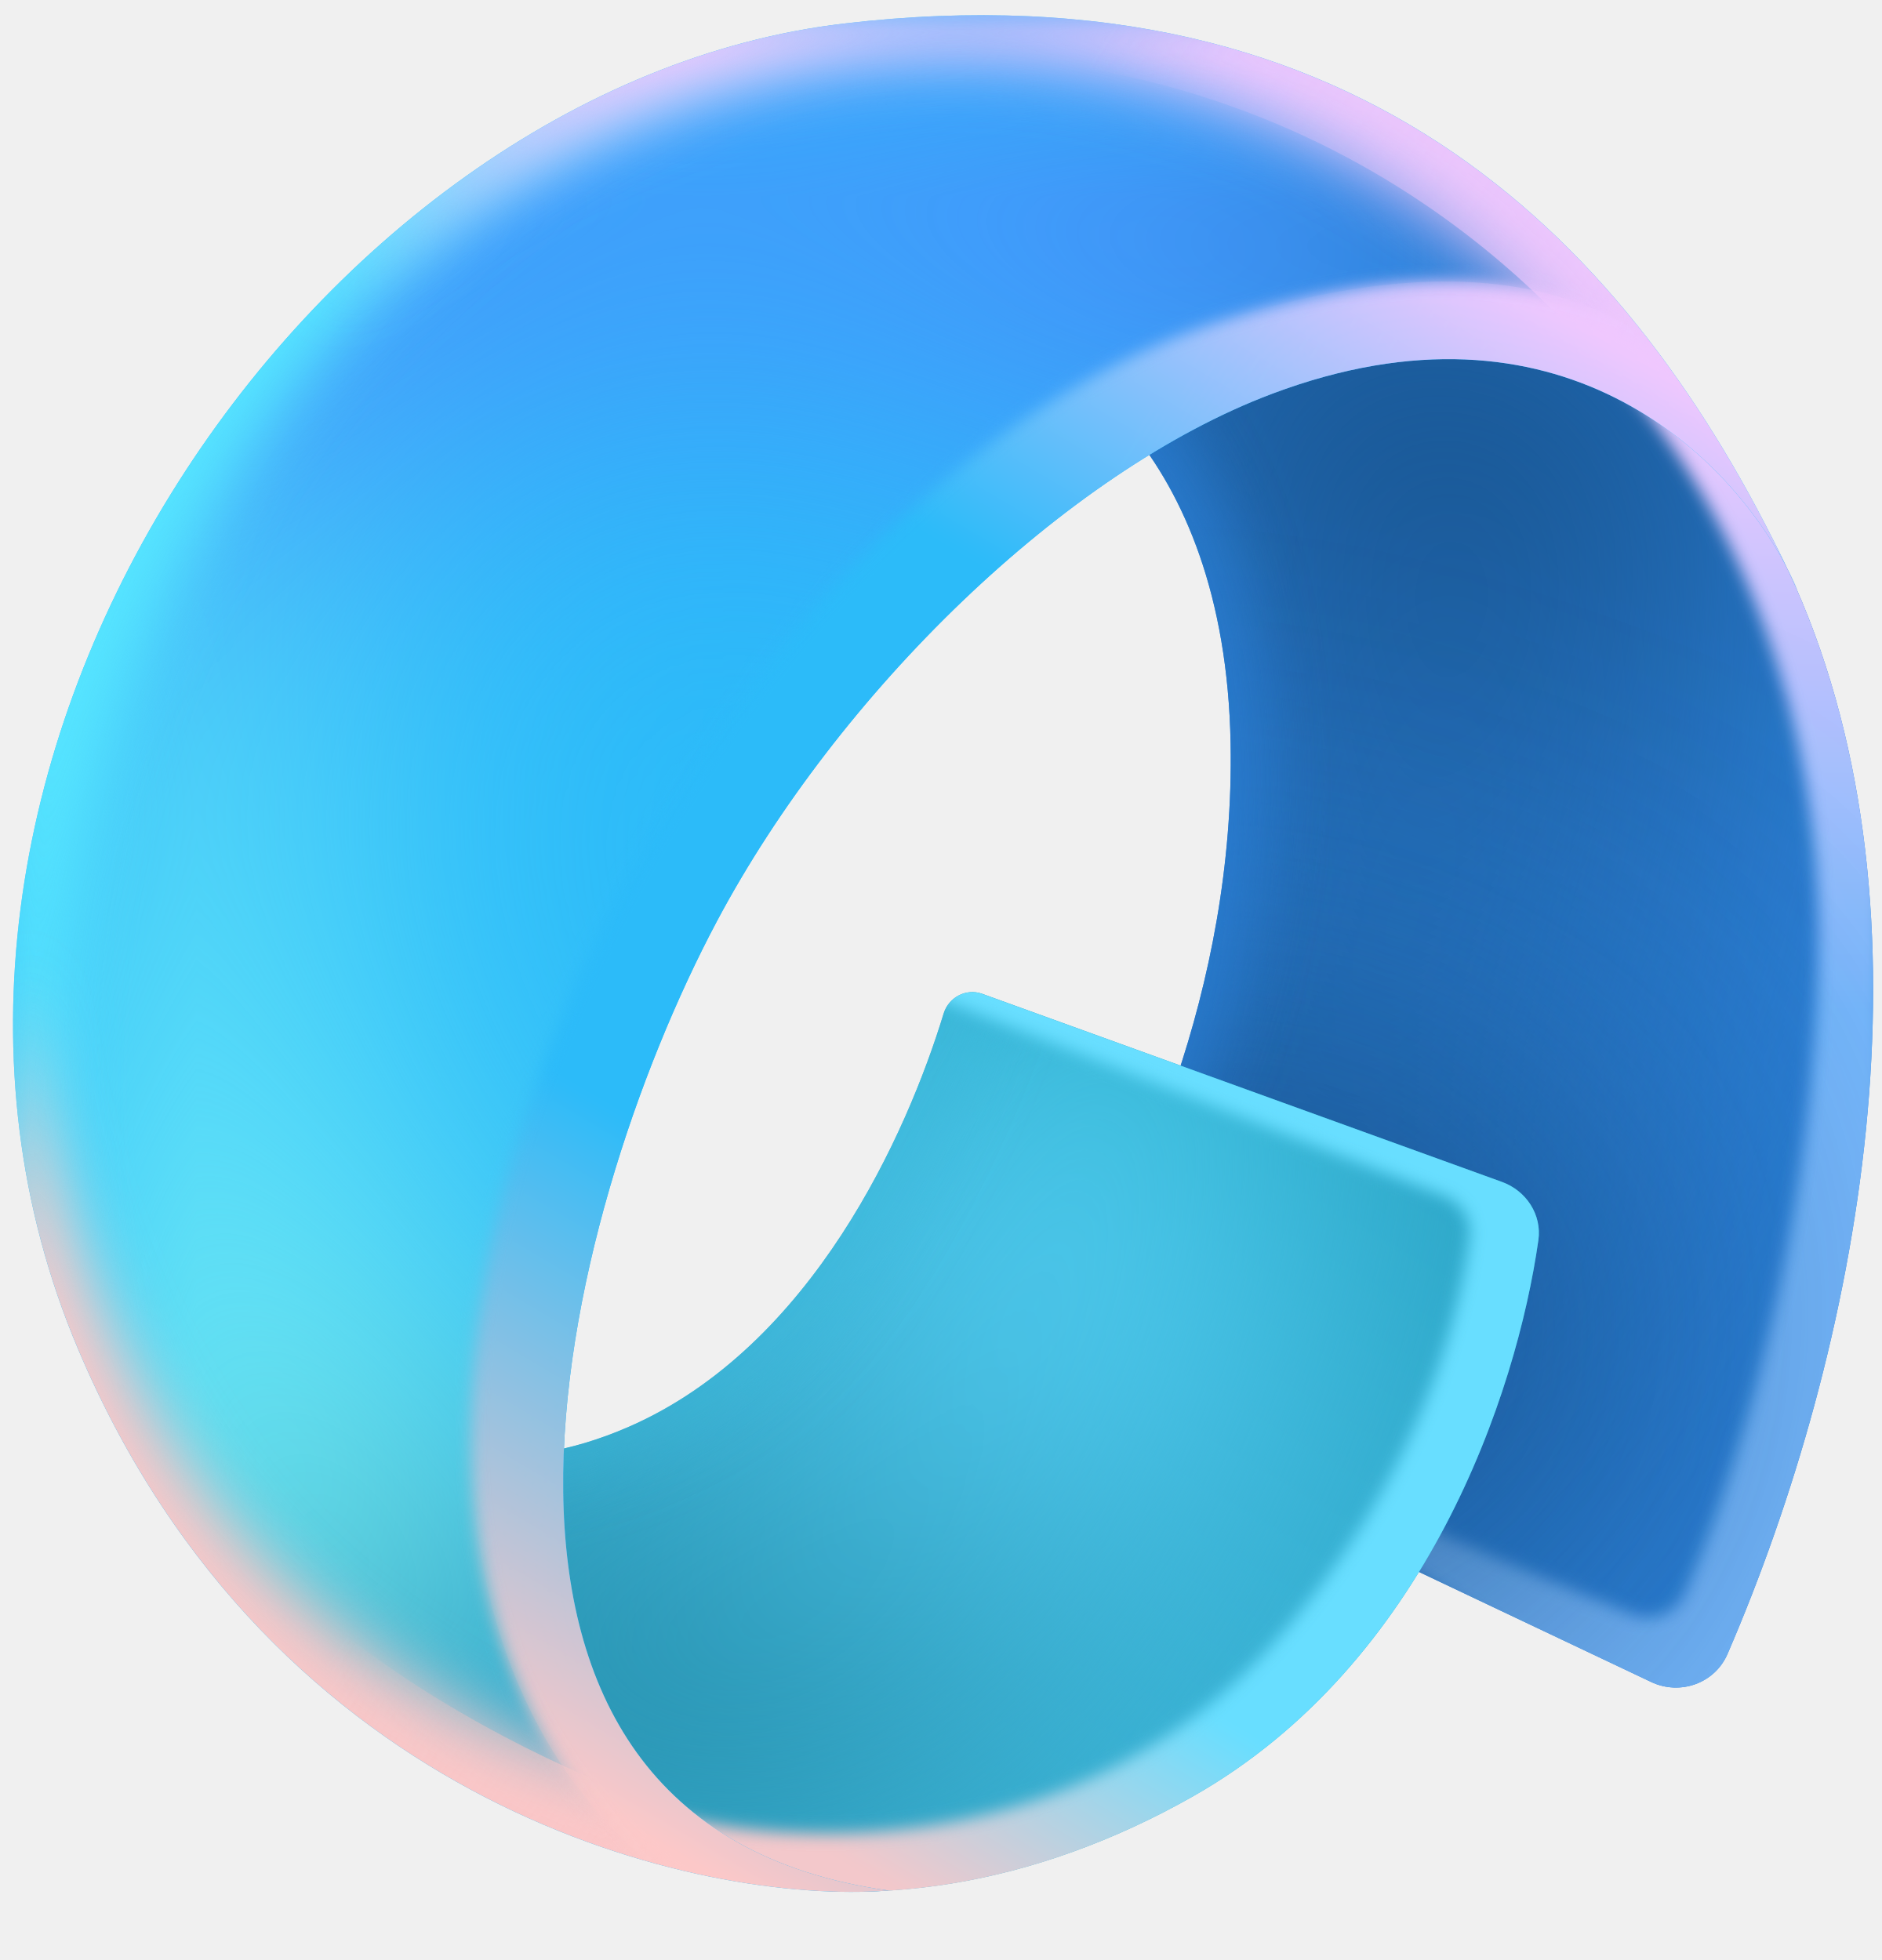
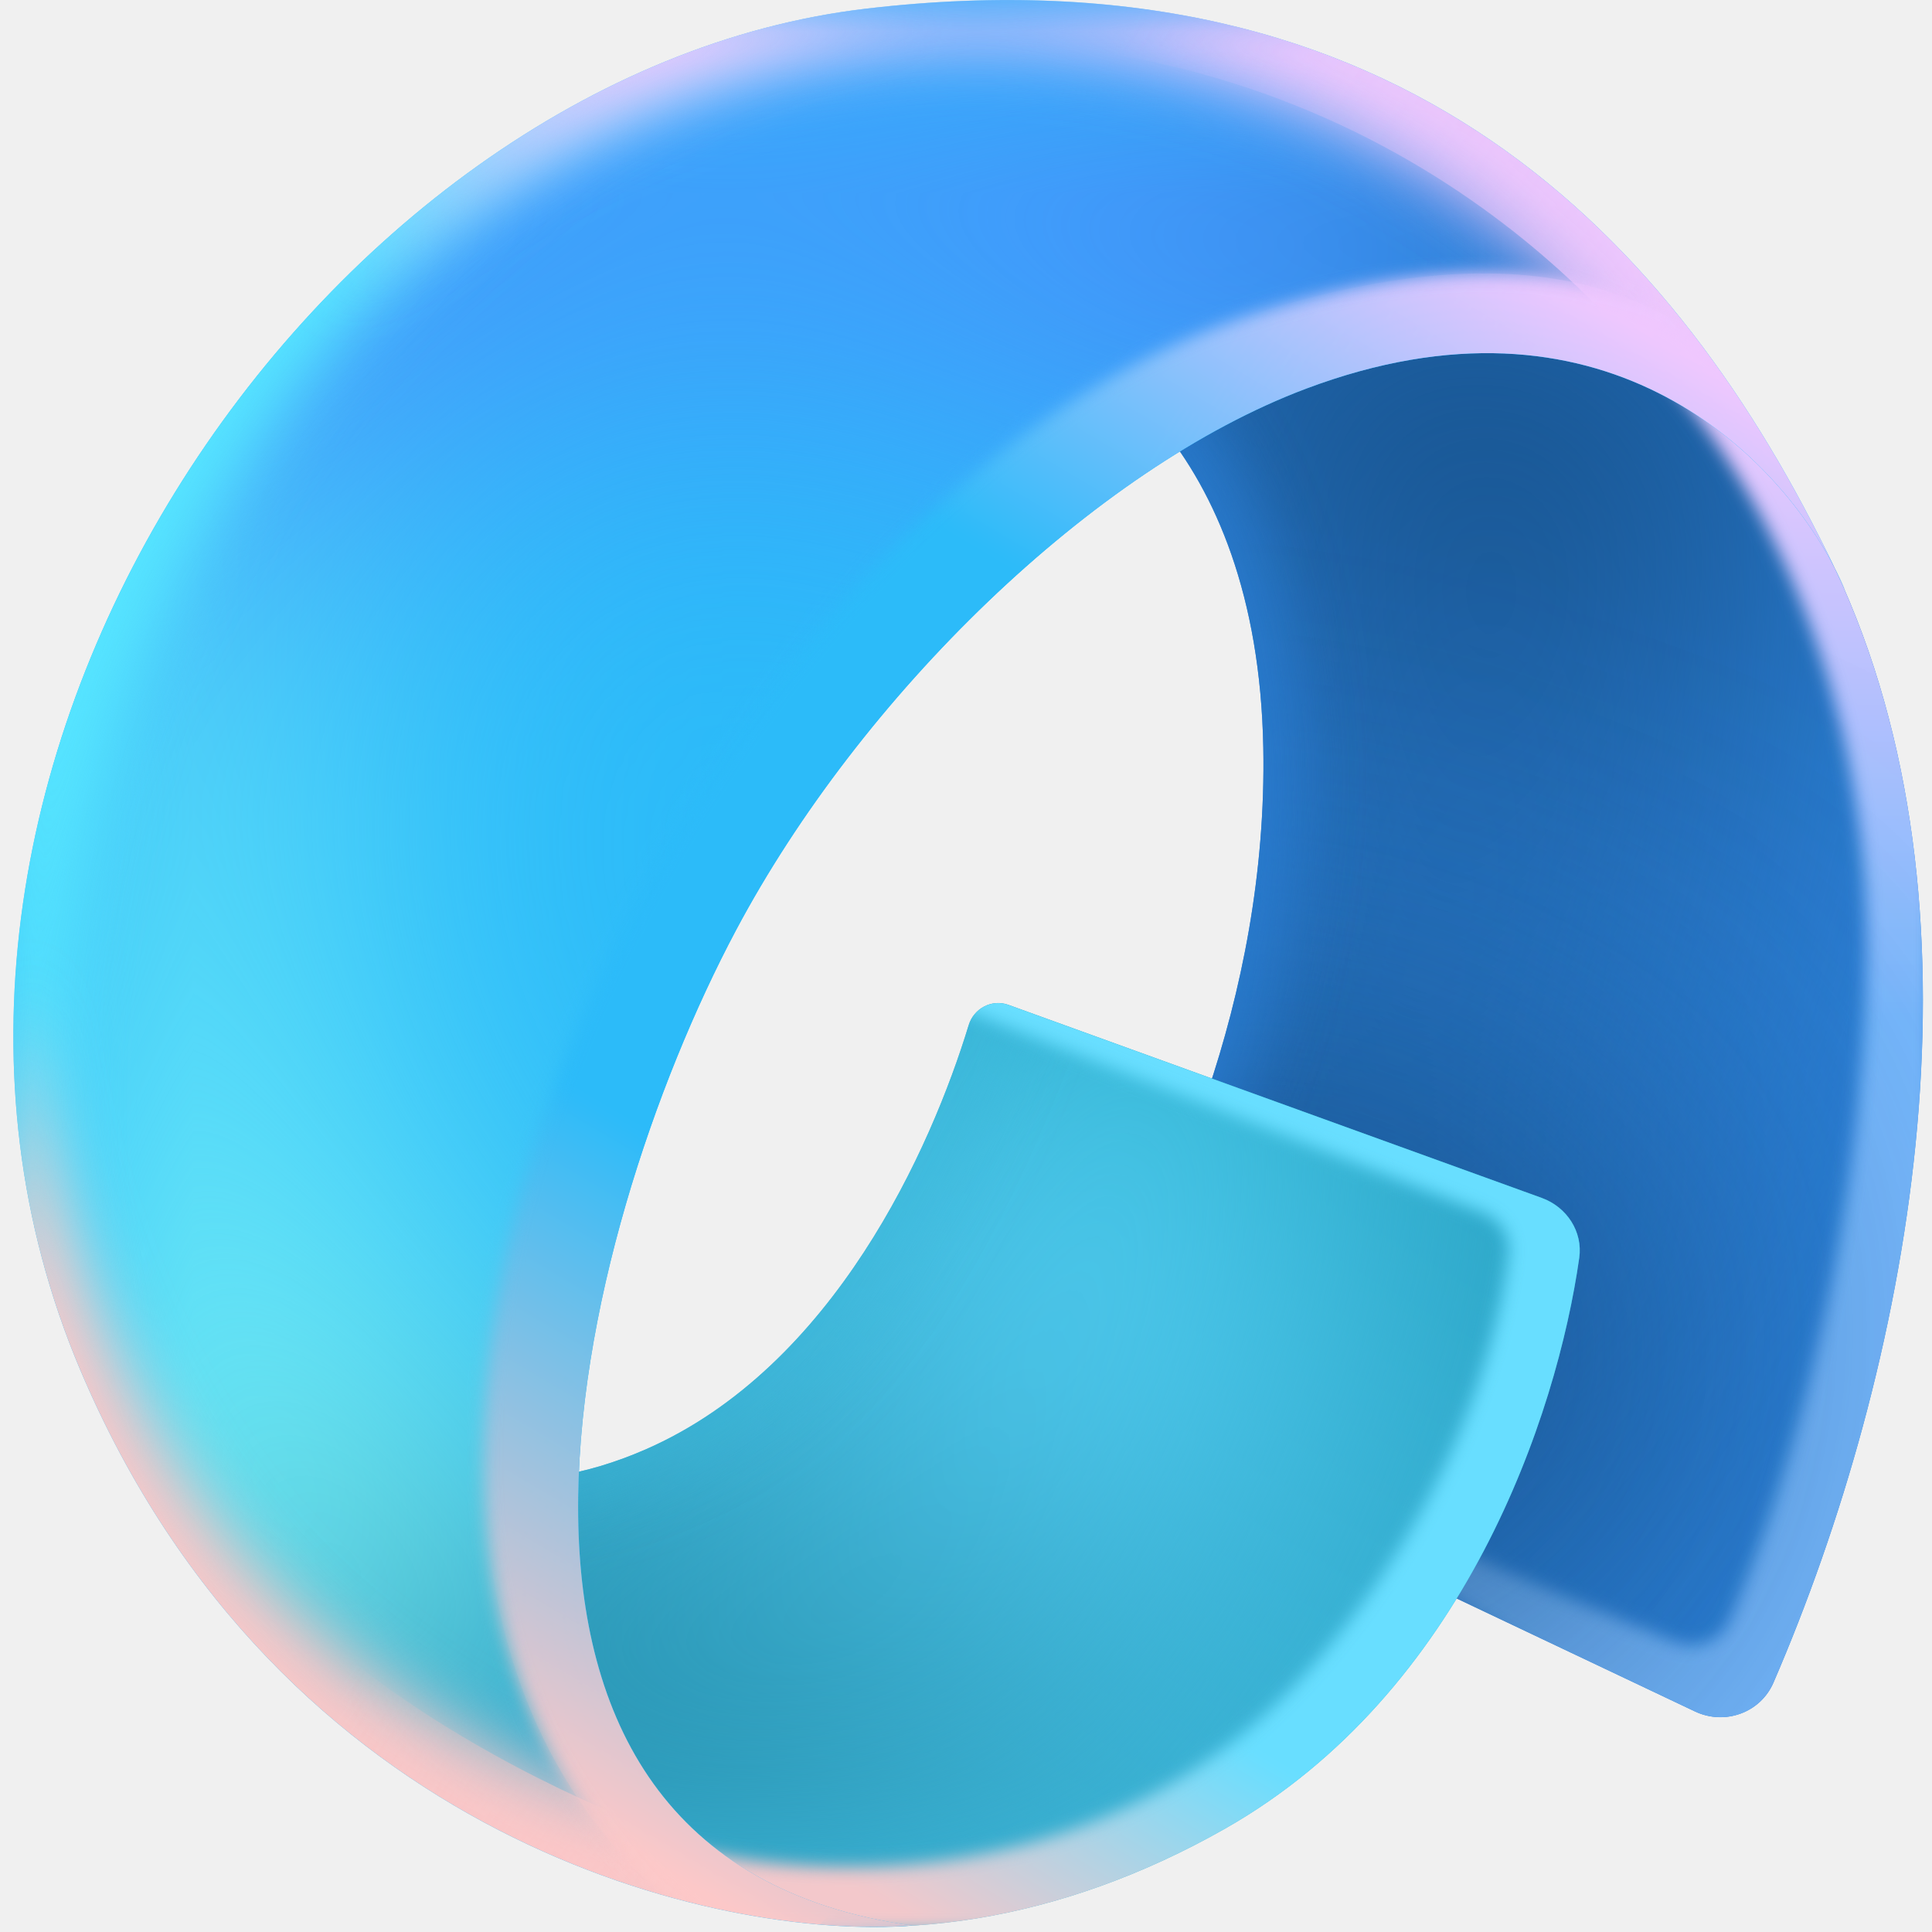
- <svg xmlns="http://www.w3.org/2000/svg" width="24" height="25" viewBox="0 0 24 25" fill="none">
-   <g clip-path="url(#clip0_282_18)">
-     <path d="M13.834 18.031L21.055 21.453C21.424 21.629 21.867 21.472 22.03 21.096C23.717 17.192 24.764 11.697 22.892 7.47C21.128 3.488 16.765 2.406 15.221 2.633L12.388 4.167C13.46 4.364 15.622 5.702 15.693 9.48C15.752 12.605 14.494 15.354 13.529 16.856C13.269 17.261 13.399 17.825 13.834 18.031Z" fill="#2B80D7" />
-     <mask id="mask0_282_18" style="mask-type:alpha" maskUnits="userSpaceOnUse" x="12" y="2" width="12" height="20">
-       <path d="M13.835 18.031L21.055 21.454C21.425 21.629 21.868 21.473 22.03 21.097C23.718 17.193 24.765 11.697 22.892 7.47C21.128 3.489 16.766 2.407 15.221 2.633L12.388 4.168C13.46 4.365 15.622 5.703 15.693 9.48C15.752 12.606 14.494 15.355 13.529 16.857C13.269 17.262 13.399 17.825 13.835 18.031Z" fill="#DEA00D" />
+ <svg xmlns="http://www.w3.org/2000/svg" width="24" height="24" viewBox="0 0 24 24" fill="none">
+   <g clip-path="url(#clip0_285_18)">
+     <path d="M13.834 17.837L21.055 21.26C21.424 21.435 21.867 21.278 22.03 20.903C23.717 16.998 24.764 11.503 22.892 7.276C21.128 3.294 16.765 2.213 15.221 2.439L12.388 3.974C13.46 4.17 15.622 5.508 15.693 9.286C15.752 12.412 14.494 15.161 13.529 16.663C13.269 17.068 13.399 17.631 13.834 17.837Z" fill="#2B80D7" />
+     <mask id="mask0_285_18" style="mask-type:alpha" maskUnits="userSpaceOnUse" x="12" y="2" width="12" height="20">
+       <path d="M13.835 17.838L21.055 21.26C21.425 21.436 21.868 21.279 22.03 20.903C23.718 16.999 24.765 11.504 22.892 7.277C21.128 3.295 16.766 2.213 15.221 2.44L12.388 3.974C13.46 4.171 15.622 5.509 15.693 9.286C15.752 12.412 14.494 15.161 13.529 16.663C13.269 17.068 13.399 17.631 13.835 17.838Z" fill="#DEA00D" />
    </mask>
-     <g mask="url(#mask0_282_18)">
-       <g filter="url(#filter0_f_282_18)">
-         <path d="M16.044 19.204C19.848 16.464 24.945 5.293 22.388 3.085C21.448 2.273 12.867 2.465 12.1 1.858L12.725 2.788C12.725 2.788 15.237 5.935 15.073 10.877C14.972 13.911 13.882 17.049 13.204 18.582C13.093 18.833 8.06 16.349 7.965 16.542C7.696 17.09 12.632 19.535 12.632 19.535L15.795 19.293C15.885 19.286 15.97 19.258 16.044 19.204Z" fill="url(#paint0_linear_282_18)" />
+     <g mask="url(#mask0_285_18)">
+       <g filter="url(#filter0_f_285_18)">
+         <path d="M16.044 19.011C19.848 16.27 24.945 5.1 22.388 2.891C21.448 2.079 12.867 2.271 12.1 1.665L12.725 2.595C12.725 2.595 15.237 5.741 15.073 10.683C14.972 13.718 13.882 16.855 13.204 18.389C13.093 18.639 8.06 16.155 7.965 16.348C7.696 16.896 12.632 19.341 12.632 19.341L15.795 19.099C15.885 19.092 15.97 19.064 16.044 19.011Z" fill="url(#paint0_linear_285_18)" />
      </g>
-       <g filter="url(#filter1_f_282_18)">
-         <path d="M22.117 22.189C25.837 19.39 29.29 11.076 26.694 6.431C26.087 5.346 21.549 2.243 20.782 1.636L20.544 4.727C20.544 4.727 23.345 7.426 23.18 12.377C23.051 16.26 21.956 19.22 21.489 20.316C21.376 20.581 21.075 20.697 20.808 20.589C19.547 20.079 16.203 18.7 16.32 18.461C16.051 19.009 20.942 21.876 20.942 21.876L21.583 22.222C21.754 22.314 21.962 22.305 22.117 22.189Z" fill="url(#paint1_linear_282_18)" />
+       <g filter="url(#filter1_f_285_18)">
+         <path d="M22.117 21.995C25.837 19.196 29.29 10.882 26.694 6.237C26.087 5.153 21.549 2.049 20.782 1.443L20.544 4.534C20.544 4.534 23.345 7.233 23.18 12.184C23.051 16.066 21.956 19.026 21.489 20.122C21.376 20.387 21.075 20.503 20.808 20.396C19.547 19.886 16.203 18.506 16.32 18.268C16.051 18.816 20.942 21.682 20.942 21.682L21.583 22.028C21.754 22.12 21.962 22.112 22.117 21.995Z" fill="url(#paint1_linear_285_18)" />
      </g>
-       <g opacity="0.8" filter="url(#filter2_f_282_18)">
-         <path d="M20.358 14.047L14.252 12.04C13.474 11.784 12.637 12.207 12.381 12.985L10.852 17.637C10.596 18.415 11.019 19.252 11.797 19.508L17.903 21.515C18.68 21.771 19.518 21.348 19.773 20.57L21.303 15.918C21.558 15.14 21.135 14.303 20.358 14.047Z" fill="#13497E" />
+       <g opacity="0.8" filter="url(#filter2_f_285_18)">
+         <path d="M20.358 13.854L14.252 11.846C13.474 11.591 12.637 12.014 12.381 12.791L10.852 17.444C10.596 18.221 11.019 19.059 11.797 19.314L17.903 21.322C18.68 21.577 19.518 21.154 19.773 20.377L21.303 15.724C21.558 14.947 21.135 14.109 20.358 13.854Z" fill="#13497E" />
      </g>
-       <g opacity="0.7" filter="url(#filter3_f_282_18)">
-         <path d="M13.582 16.196C16.599 14.089 17.06 7.372 14.449 4.781C13.776 4.113 12.771 3.396 12.123 2.948L12.652 3.634C12.652 3.634 14.775 5.954 14.636 9.597C14.55 11.834 13.629 14.147 13.056 15.277C12.963 15.462 8.709 13.631 8.629 13.773C8.402 14.177 12.573 15.98 12.573 15.98L13.101 16.228C13.257 16.301 13.441 16.294 13.582 16.196Z" fill="#2B80D7" />
+       <g opacity="0.7" filter="url(#filter3_f_285_18)">
+         <path d="M13.582 16.002C16.599 13.895 17.06 7.179 14.449 4.587C13.776 3.919 12.771 3.202 12.123 2.755L12.652 3.44C12.652 3.44 14.775 5.76 14.636 9.403C14.55 11.64 13.629 13.953 13.056 15.084C12.963 15.269 8.709 13.438 8.629 13.58C8.402 13.983 12.573 15.786 12.573 15.786L13.101 16.034C13.257 16.108 13.441 16.101 13.582 16.002Z" fill="#2B80D7" />
      </g>
    </g>
-     <path d="M19.153 15.075L12.526 12.676C12.321 12.602 12.096 12.72 12.033 12.929C11.572 14.443 10.364 17.175 8.018 18.199C4.933 19.546 3.918 16.533 5.276 20.34C6.633 24.147 11.119 25.239 15.221 22.908C18.194 21.218 19.341 17.768 19.618 15.818C19.664 15.492 19.463 15.187 19.153 15.075Z" fill="url(#paint2_linear_282_18)" />
-     <mask id="mask1_282_18" style="mask-type:alpha" maskUnits="userSpaceOnUse" x="4" y="12" width="16" height="13">
-       <path d="M19.152 15.075L12.526 12.677C12.321 12.602 12.096 12.72 12.033 12.93C11.572 14.443 10.364 17.176 8.018 18.2C4.933 19.547 3.918 16.534 5.276 20.341C6.633 24.148 11.119 25.24 15.221 22.909C18.194 21.218 19.341 17.769 19.618 15.819C19.664 15.492 19.463 15.187 19.152 15.075Z" fill="url(#paint3_radial_282_18)" />
+     <path d="M19.153 14.881L12.526 12.482C12.321 12.408 12.096 12.526 12.033 12.735C11.572 14.249 10.364 16.982 8.018 18.006C4.933 19.352 3.918 16.34 5.276 20.147C6.633 23.954 11.119 25.046 15.221 22.714C18.194 21.024 19.341 17.575 19.618 15.625C19.664 15.298 19.463 14.993 19.153 14.881Z" fill="url(#paint2_linear_285_18)" />
+     <mask id="mask1_285_18" style="mask-type:alpha" maskUnits="userSpaceOnUse" x="4" y="12" width="16" height="12">
+       <path d="M19.152 14.881L12.526 12.483C12.321 12.409 12.096 12.527 12.033 12.736C11.572 14.25 10.364 16.982 8.018 18.006C4.933 19.353 3.918 16.34 5.276 20.147C6.633 23.954 11.119 25.046 15.221 22.715C18.194 21.025 19.341 17.576 19.618 15.625C19.664 15.299 19.463 14.994 19.152 14.881Z" fill="url(#paint3_radial_285_18)" />
    </mask>
-     <g mask="url(#mask1_282_18)">
-       <g filter="url(#filter4_f_282_18)">
-         <path d="M8.814 25.151C15.245 25.151 17.936 13.544 17.187 11.573C17.146 11.467 17.049 11.4 16.94 11.366L4.991 7.618L12.262 10.617C12.343 10.65 12.389 10.733 12.372 10.818C12.232 11.503 11.545 14.458 9.808 16.333C7.832 18.465 3.752 18.943 2.069 18.546C1.173 18.544 0.667 18.238 0.667 18.238C2.705 19.562 5.632 25.151 8.814 25.151Z" fill="url(#paint4_linear_282_18)" />
+     <g mask="url(#mask1_285_18)">
+       <g filter="url(#filter4_f_285_18)">
+         <path d="M8.814 24.957C15.245 24.957 17.936 13.351 17.187 11.38C17.146 11.274 17.049 11.206 16.94 11.172L4.991 7.424L12.262 10.423C12.343 10.456 12.389 10.539 12.372 10.624C12.232 11.309 11.545 14.264 9.808 16.139C7.832 18.271 3.752 18.75 2.069 18.352C1.173 18.351 0.667 18.044 0.667 18.044C2.705 19.368 5.632 24.957 8.814 24.957Z" fill="url(#paint4_linear_285_18)" />
      </g>
-       <g opacity="0.4" filter="url(#filter5_f_282_18)">
-         <path d="M9.554 17.825C12.168 16.054 14.117 9.347 13.596 7.478C13.549 7.31 13.386 7.218 13.211 7.21L6.21 6.897L12.304 9.893C12.376 9.928 12.417 10.004 12.404 10.084C12.292 10.742 11.718 13.724 10.251 15.612C8.593 17.744 5.171 18.222 3.759 17.825C3.007 17.823 2.619 18.128 2.619 18.128C4.328 19.452 7.234 19.397 9.554 17.825Z" fill="#3EBADD" />
+       <g opacity="0.4" filter="url(#filter5_f_285_18)">
+         <path d="M9.554 17.631C12.168 15.86 14.117 9.153 13.596 7.285C13.549 7.116 13.386 7.024 13.211 7.016L6.21 6.703L12.304 9.699C12.376 9.735 12.417 9.811 12.404 9.89C12.292 10.548 11.718 13.53 10.251 15.418C8.593 17.55 5.171 18.029 3.759 17.631C3.007 17.63 2.619 17.934 2.619 17.934C4.328 19.258 7.234 19.203 9.554 17.631Z" fill="#3EBADD" />
      </g>
-       <g filter="url(#filter6_f_282_18)">
-         <path d="M15.426 23.48C18.573 21.691 21.338 14.511 20.685 12.695C20.635 12.557 20.499 12.482 20.354 12.465L12.016 11.459L11.827 12.682L18.411 15.253C18.627 15.337 18.766 15.545 18.738 15.774C18.633 16.618 18.187 18.739 16.283 20.907C13.826 23.702 10.275 23.57 8.592 23.172C7.696 23.171 7.475 23.172 7.475 23.172C9.393 24.535 12.659 25.052 15.426 23.48Z" fill="url(#paint5_linear_282_18)" />
+       <g filter="url(#filter6_f_285_18)">
+         <path d="M15.426 23.286C18.573 21.497 21.338 14.317 20.685 12.501C20.635 12.364 20.499 12.289 20.354 12.271L12.016 11.265L11.827 12.488L18.411 15.059C18.627 15.143 18.766 15.351 18.738 15.581C18.633 16.424 18.187 18.546 16.283 20.713C13.826 23.508 10.275 23.376 8.592 22.978C7.696 22.977 7.475 22.978 7.475 22.978C9.393 24.341 12.659 24.859 15.426 23.286Z" fill="url(#paint5_linear_285_18)" />
      </g>
    </g>
-     <path d="M9.142 11.751C7.135 15.527 5.194 23.259 11.332 24.114C8.931 24.299 3.476 23.066 0.997 17.211C-2.102 9.892 3.978 1.097 10.765 0.3C17.401 -0.479 20.821 3.142 22.79 7.248C22.841 7.346 22.885 7.44 22.923 7.531C22.88 7.436 22.835 7.342 22.79 7.248C22.032 5.784 19.876 3.65 16.224 5.022C13.583 6.015 10.686 8.846 9.142 11.751Z" fill="#2CBBF9" />
-     <mask id="mask2_282_18" style="mask-type:alpha" maskUnits="userSpaceOnUse" x="0" y="0" width="23" height="25">
-       <path d="M9.142 11.751C7.135 15.526 5.193 23.258 11.332 24.114C8.931 24.299 3.476 23.066 0.997 17.21C-2.102 9.891 3.978 1.097 10.765 0.3C17.4 -0.479 20.821 3.142 22.79 7.248C22.841 7.345 22.885 7.44 22.923 7.53C22.88 7.436 22.835 7.342 22.79 7.248C22.032 5.784 19.876 3.65 16.224 5.022C13.583 6.015 10.686 8.846 9.142 11.751Z" fill="#00CCC0" />
+     <path d="M9.142 11.557C7.135 15.333 5.194 23.065 11.332 23.921C8.931 24.105 3.476 22.872 0.997 17.017C-2.102 9.698 3.978 0.904 10.765 0.107C17.401 -0.672 20.821 2.949 22.79 7.054C22.841 7.152 22.885 7.247 22.923 7.337C22.88 7.243 22.835 7.148 22.79 7.054C22.032 5.591 19.876 3.456 16.224 4.829C13.583 5.821 10.686 8.653 9.142 11.557Z" fill="#2CBBF9" />
+     <mask id="mask2_285_18" style="mask-type:alpha" maskUnits="userSpaceOnUse" x="0" y="0" width="23" height="24">
+       <path d="M9.142 11.557C7.135 15.333 5.193 23.064 11.332 23.92C8.931 24.105 3.476 22.872 0.997 17.017C-2.102 9.698 3.978 0.903 10.765 0.106C17.4 -0.673 20.821 2.948 22.79 7.054C22.841 7.152 22.885 7.246 22.923 7.337C22.88 7.242 22.835 7.148 22.79 7.054C22.032 5.59 19.876 3.456 16.224 4.828C13.583 5.821 10.686 8.652 9.142 11.557Z" fill="#00CCC0" />
    </mask>
-     <g mask="url(#mask2_282_18)">
-       <g filter="url(#filter7_f_282_18)">
-         <path d="M-4.999 17.048C-2.52 22.903 8.755 24.657 11.155 24.472C11.276 23.336 7.832 20.87 7.952 18.126C7.952 18.126 3.56 18.267 2.889 11.75C2.219 5.234 5.956 1.955 5.956 1.955C1.5 4.151 -6.34 13.88 -4.999 17.048Z" fill="url(#paint6_linear_282_18)" />
-         <path d="M22.923 7.531C34.493 -1.808 14.919 -3.964 8.132 -3.167C5.306 -2.836 -2.126 4.635 0.8 7.85C0.8 7.85 3.834 4.489 8.132 3.875C12.43 3.261 14.421 6.359 14.421 6.359C14.944 6.038 16.321 5.95 16.837 5.756C20.733 4.292 22.733 7.13 22.923 7.531Z" fill="url(#paint7_linear_282_18)" />
+     <g mask="url(#mask2_285_18)">
+       <g filter="url(#filter7_f_285_18)">
+         <path d="M-4.999 16.854C-2.52 22.709 8.755 24.463 11.155 24.278C11.276 23.142 7.832 20.676 7.952 17.932C7.952 17.932 3.56 18.073 2.889 11.557C2.219 5.041 5.956 1.761 5.956 1.761C1.5 3.958 -6.34 13.687 -4.999 16.854Z" fill="url(#paint6_linear_285_18)" />
+         <path d="M22.923 7.338C34.493 -2.002 14.919 -4.158 8.132 -3.361C5.306 -3.029 -2.126 4.441 0.8 7.656C0.8 7.656 3.834 4.295 8.132 3.681C12.43 3.067 14.421 6.166 14.421 6.166C14.944 5.844 16.321 5.756 16.837 5.562C20.733 4.098 22.733 6.936 22.923 7.338Z" fill="url(#paint7_linear_285_18)" />
      </g>
-       <g filter="url(#filter8_f_282_18)">
-         <path d="M1.279 17.965C-5.629 15.783 -2.304 0.966 4.627 -1.154C10.863 -3.062 11.377 -0.064 12.474 0.119C12.616 0.114 12.693 0.117 12.693 0.117C12.617 0.13 12.544 0.13 12.474 0.119C11.65 0.144 8.642 0.411 5.774 2.866C1.46 6.558 -0.277 12.461 1.279 17.965Z" fill="#56E5FF" />
+       <g filter="url(#filter8_f_285_18)">
+         <path d="M1.279 17.771C-5.629 15.589 -2.304 0.773 4.627 -1.348C10.863 -3.256 11.377 -0.258 12.474 -0.075C12.616 -0.08 12.693 -0.077 12.693 -0.077C12.617 -0.063 12.544 -0.063 12.474 -0.075C11.65 -0.05 8.642 0.218 5.774 2.673C1.46 6.365 -0.277 12.268 1.279 17.771Z" fill="#56E5FF" />
      </g>
-       <g filter="url(#filter9_f_282_18)">
-         <path d="M12.45 24.102C10.53 26.263 2.672 23.635 0.194 17.78C-0.253 16.726 0.233 13.492 0.2 12.235C0.195 12.14 0.194 12.09 0.194 12.09C0.197 12.135 0.199 12.183 0.2 12.235C0.242 12.934 0.533 16.049 2.482 18.863C4.692 22.057 9.234 23.308 9.234 23.308C9.826 23.729 11.5 23.969 12.45 24.102Z" fill="#FDC7C7" />
+       <g filter="url(#filter9_f_285_18)">
+         <path d="M12.45 23.908C10.53 26.069 2.672 23.442 0.194 17.586C-0.253 16.532 0.233 13.298 0.2 12.041C0.195 11.947 0.194 11.896 0.194 11.896C0.197 11.941 0.199 11.989 0.2 12.041C0.242 12.741 0.533 15.855 2.482 18.67C4.692 21.863 9.234 23.114 9.234 23.114C9.826 23.536 11.5 23.776 12.45 23.908Z" fill="#FDC7C7" />
      </g>
-       <mask id="mask3_282_18" style="mask-type:alpha" maskUnits="userSpaceOnUse" x="-4" y="11" width="16" height="16">
-         <path d="M11.73 22.599L0.761 11.291L-3.209 15.143L7.76 26.451L11.73 22.599Z" fill="url(#paint8_linear_282_18)" />
+       <mask id="mask3_285_18" style="mask-type:alpha" maskUnits="userSpaceOnUse" x="-4" y="11" width="16" height="16">
+         <path d="M11.73 22.405L0.761 11.098L-3.209 14.95L7.76 26.257L11.73 22.405Z" fill="url(#paint8_linear_285_18)" />
      </mask>
-       <g mask="url(#mask3_282_18)">
-         <path d="M12.45 24.102C10.531 26.263 2.673 23.635 0.194 17.78C-0.252 16.726 0.233 13.491 0.201 12.234C0.195 12.14 0.194 12.09 0.194 12.09C0.197 12.134 0.2 12.183 0.201 12.234C0.243 12.934 0.534 16.049 2.482 18.863C4.693 22.057 9.234 23.308 9.234 23.308C9.827 23.729 11.501 23.969 12.45 24.102Z" fill="#FDC7C7" />
+       <g mask="url(#mask3_285_18)">
+         <path d="M12.45 23.908C10.531 26.069 2.673 23.441 0.194 17.586C-0.252 16.532 0.233 13.298 0.201 12.041C0.195 11.947 0.194 11.896 0.194 11.896C0.197 11.941 0.2 11.989 0.201 12.041C0.243 12.741 0.534 15.855 2.482 18.669C4.693 21.863 9.234 23.114 9.234 23.114C9.827 23.535 11.501 23.776 12.45 23.908Z" fill="#FDC7C7" />
      </g>
-       <g filter="url(#filter10_f_282_18)">
-         <path d="M23.413 7.839C23.919 4.165 17.365 -1.528 10.578 -0.731C8.122 -0.443 5.946 1.923 4.077 3.857C4.077 3.857 8.319 0.087 13.483 0.812C18.648 1.537 20.955 5.361 20.955 5.361C22.033 5.992 22.525 7.93 23.413 7.839Z" fill="#EFC7FD" />
+       <g filter="url(#filter10_f_285_18)">
+         <path d="M23.413 7.645C23.919 3.971 17.365 -1.721 10.578 -0.925C8.122 -0.636 5.946 1.73 4.077 3.663C4.077 3.663 8.319 -0.107 13.483 0.619C18.648 1.344 20.955 5.168 20.955 5.168C22.033 5.798 22.525 7.736 23.413 7.645Z" fill="#EFC7FD" />
      </g>
-       <mask id="mask4_282_18" style="mask-type:alpha" maskUnits="userSpaceOnUse" x="3" y="-2" width="20" height="10">
-         <path d="M22.732 1.325L4.205 -1.43L3.281 4.792L21.807 7.547L22.732 1.325Z" fill="url(#paint9_linear_282_18)" />
+       <mask id="mask4_285_18" style="mask-type:alpha" maskUnits="userSpaceOnUse" x="3" y="-2" width="20" height="10">
+         <path d="M22.732 1.131L4.205 -1.624L3.281 4.598L21.807 7.353L22.732 1.131Z" fill="url(#paint9_linear_285_18)" />
      </mask>
-       <g mask="url(#mask4_282_18)">
-         <path d="M23.413 7.839C23.919 4.166 17.365 -1.527 10.578 -0.73C8.122 -0.442 5.946 1.924 4.077 3.858C4.077 3.858 8.319 0.088 13.483 0.813C18.648 1.538 20.955 5.362 20.955 5.362C22.033 5.993 22.525 7.931 23.413 7.839Z" fill="#EFC7FD" />
+       <g mask="url(#mask4_285_18)">
+         <path d="M23.413 7.646C23.919 3.972 17.365 -1.721 10.578 -0.924C8.122 -0.636 5.946 1.731 4.077 3.664C4.077 3.664 8.319 -0.106 13.483 0.619C18.648 1.345 20.955 5.169 20.955 5.169C22.033 5.799 22.525 7.737 23.413 7.646Z" fill="#EFC7FD" />
      </g>
-       <g filter="url(#filter11_f_282_18)">
-         <path d="M15.557 4.099C8.605 6.292 2.446 19.09 8.43 23.891C14.415 28.692 21.411 19.572 24.93 12.186C23.189 7.222 22.51 1.906 15.557 4.099Z" fill="url(#paint10_linear_282_18)" />
+       <g filter="url(#filter11_f_285_18)">
+         <path d="M15.557 3.906C8.605 6.098 2.446 18.897 8.43 23.697C14.415 28.498 21.411 19.379 24.93 11.992C23.189 7.029 22.51 1.713 15.557 3.906Z" fill="url(#paint10_linear_285_18)" />
      </g>
-       <mask id="mask5_282_18" style="mask-type:alpha" maskUnits="userSpaceOnUse" x="-4" y="-4" width="31" height="32">
-         <path d="M26.817 7.181L9.476 -3.314L-3.043 17.374L14.298 27.869L26.817 7.181Z" fill="url(#paint11_linear_282_18)" />
+       <mask id="mask5_285_18" style="mask-type:alpha" maskUnits="userSpaceOnUse" x="-4" y="-4" width="31" height="32">
+         <path d="M26.817 6.987L9.476 -3.508L-3.043 17.18L14.298 27.675L26.817 6.987Z" fill="url(#paint11_linear_285_18)" />
      </mask>
-       <g mask="url(#mask5_282_18)">
-         <path d="M15.557 4.099C8.604 6.292 2.445 19.09 8.429 23.891C14.414 28.691 21.41 19.572 24.93 12.186C23.188 7.222 22.51 1.906 15.557 4.099Z" fill="url(#paint12_linear_282_18)" />
+       <g mask="url(#mask5_285_18)">
+         <path d="M15.557 3.905C8.604 6.098 2.445 18.896 8.429 23.697C14.414 28.498 21.41 19.378 24.93 11.992C23.188 7.028 22.51 1.712 15.557 3.905Z" fill="url(#paint12_linear_285_18)" />
      </g>
    </g>
  </g>
  <defs>
-     <filter id="filter0_f_282_18" x="1.819" y="-4.278" width="27.395" height="29.948" filterUnits="userSpaceOnUse" color-interpolation-filters="sRGB">
+     <filter id="filter0_f_285_18" x="1.819" y="-4.471" width="27.395" height="29.948" filterUnits="userSpaceOnUse" color-interpolation-filters="sRGB">
      <feFlood flood-opacity="0" result="BackgroundImageFix" />
      <feBlend mode="normal" in="SourceGraphic" in2="BackgroundImageFix" result="shape" />
-       <feGaussianBlur stdDeviation="3.068" result="effect1_foregroundBlur_282_18" />
+       <feGaussianBlur stdDeviation="3.068" result="effect1_foregroundBlur_285_18" />
    </filter>
-     <filter id="filter1_f_282_18" x="16.105" y="1.432" width="11.698" height="21.057" filterUnits="userSpaceOnUse" color-interpolation-filters="sRGB">
+     <filter id="filter1_f_285_18" x="16.105" y="1.238" width="11.698" height="21.057" filterUnits="userSpaceOnUse" color-interpolation-filters="sRGB">
      <feFlood flood-opacity="0" result="BackgroundImageFix" />
      <feBlend mode="normal" in="SourceGraphic" in2="BackgroundImageFix" result="shape" />
-       <feGaussianBlur stdDeviation="0.102" result="effect1_foregroundBlur_282_18" />
+       <feGaussianBlur stdDeviation="0.102" result="effect1_foregroundBlur_285_18" />
    </filter>
-     <filter id="filter2_f_282_18" x="5.05" y="6.239" width="22.054" height="21.078" filterUnits="userSpaceOnUse" color-interpolation-filters="sRGB">
+     <filter id="filter2_f_285_18" x="5.05" y="6.045" width="22.054" height="21.078" filterUnits="userSpaceOnUse" color-interpolation-filters="sRGB">
      <feFlood flood-opacity="0" result="BackgroundImageFix" />
      <feBlend mode="normal" in="SourceGraphic" in2="BackgroundImageFix" result="shape" />
-       <feGaussianBlur stdDeviation="2.863" result="effect1_foregroundBlur_282_18" />
+       <feGaussianBlur stdDeviation="2.863" result="effect1_foregroundBlur_285_18" />
    </filter>
-     <filter id="filter3_f_282_18" x="7.802" y="2.13" width="9.172" height="14.965" filterUnits="userSpaceOnUse" color-interpolation-filters="sRGB">
+     <filter id="filter3_f_285_18" x="7.802" y="1.937" width="9.172" height="14.965" filterUnits="userSpaceOnUse" color-interpolation-filters="sRGB">
      <feFlood flood-opacity="0" result="BackgroundImageFix" />
      <feBlend mode="normal" in="SourceGraphic" in2="BackgroundImageFix" result="shape" />
-       <feGaussianBlur stdDeviation="0.409" result="effect1_foregroundBlur_282_18" />
+       <feGaussianBlur stdDeviation="0.409" result="effect1_foregroundBlur_285_18" />
    </filter>
-     <filter id="filter4_f_282_18" x="-3.424" y="3.527" width="24.823" height="25.714" filterUnits="userSpaceOnUse" color-interpolation-filters="sRGB">
+     <filter id="filter4_f_285_18" x="-3.424" y="3.334" width="24.823" height="25.714" filterUnits="userSpaceOnUse" color-interpolation-filters="sRGB">
      <feFlood flood-opacity="0" result="BackgroundImageFix" />
      <feBlend mode="normal" in="SourceGraphic" in2="BackgroundImageFix" result="shape" />
-       <feGaussianBlur stdDeviation="2.045" result="effect1_foregroundBlur_282_18" />
+       <feGaussianBlur stdDeviation="2.045" result="effect1_foregroundBlur_285_18" />
    </filter>
-     <filter id="filter5_f_282_18" x="1.801" y="6.079" width="12.698" height="13.806" filterUnits="userSpaceOnUse" color-interpolation-filters="sRGB">
+     <filter id="filter5_f_285_18" x="1.801" y="5.885" width="12.698" height="13.806" filterUnits="userSpaceOnUse" color-interpolation-filters="sRGB">
      <feFlood flood-opacity="0" result="BackgroundImageFix" />
      <feBlend mode="normal" in="SourceGraphic" in2="BackgroundImageFix" result="shape" />
-       <feGaussianBlur stdDeviation="0.409" result="effect1_foregroundBlur_282_18" />
+       <feGaussianBlur stdDeviation="0.409" result="effect1_foregroundBlur_285_18" />
    </filter>
-     <filter id="filter6_f_282_18" x="7.271" y="11.254" width="13.715" height="13.398" filterUnits="userSpaceOnUse" color-interpolation-filters="sRGB">
+     <filter id="filter6_f_285_18" x="7.271" y="11.06" width="13.715" height="13.398" filterUnits="userSpaceOnUse" color-interpolation-filters="sRGB">
      <feFlood flood-opacity="0" result="BackgroundImageFix" />
      <feBlend mode="normal" in="SourceGraphic" in2="BackgroundImageFix" result="shape" />
-       <feGaussianBlur stdDeviation="0.102" result="effect1_foregroundBlur_282_18" />
+       <feGaussianBlur stdDeviation="0.102" result="effect1_foregroundBlur_285_18" />
    </filter>
-     <filter id="filter7_f_282_18" x="-11.696" y="-9.864" width="44.746" height="40.894" filterUnits="userSpaceOnUse" color-interpolation-filters="sRGB">
+     <filter id="filter7_f_285_18" x="-11.696" y="-10.058" width="44.746" height="40.894" filterUnits="userSpaceOnUse" color-interpolation-filters="sRGB">
      <feFlood flood-opacity="0" result="BackgroundImageFix" />
      <feBlend mode="normal" in="SourceGraphic" in2="BackgroundImageFix" result="shape" />
-       <feGaussianBlur stdDeviation="3.273" result="effect1_foregroundBlur_282_18" />
+       <feGaussianBlur stdDeviation="3.273" result="effect1_foregroundBlur_285_18" />
    </filter>
-     <filter id="filter8_f_282_18" x="-3.345" y="-2.605" width="16.857" height="21.388" filterUnits="userSpaceOnUse" color-interpolation-filters="sRGB">
+     <filter id="filter8_f_285_18" x="-3.345" y="-2.799" width="16.857" height="21.388" filterUnits="userSpaceOnUse" color-interpolation-filters="sRGB">
      <feFlood flood-opacity="0" result="BackgroundImageFix" />
      <feBlend mode="normal" in="SourceGraphic" in2="BackgroundImageFix" result="shape" />
-       <feGaussianBlur stdDeviation="0.409" result="effect1_foregroundBlur_282_18" />
+       <feGaussianBlur stdDeviation="0.409" result="effect1_foregroundBlur_285_18" />
    </filter>
-     <filter id="filter9_f_282_18" x="-0.814" y="11.272" width="14.082" height="14.399" filterUnits="userSpaceOnUse" color-interpolation-filters="sRGB">
+     <filter id="filter9_f_285_18" x="-0.814" y="11.078" width="14.082" height="14.399" filterUnits="userSpaceOnUse" color-interpolation-filters="sRGB">
      <feFlood flood-opacity="0" result="BackgroundImageFix" />
      <feBlend mode="normal" in="SourceGraphic" in2="BackgroundImageFix" result="shape" />
-       <feGaussianBlur stdDeviation="0.409" result="effect1_foregroundBlur_282_18" />
+       <feGaussianBlur stdDeviation="0.409" result="effect1_foregroundBlur_285_18" />
    </filter>
-     <filter id="filter10_f_282_18" x="3.259" y="-1.625" width="21" height="10.284" filterUnits="userSpaceOnUse" color-interpolation-filters="sRGB">
+     <filter id="filter10_f_285_18" x="3.259" y="-1.818" width="21" height="10.284" filterUnits="userSpaceOnUse" color-interpolation-filters="sRGB">
      <feFlood flood-opacity="0" result="BackgroundImageFix" />
      <feBlend mode="normal" in="SourceGraphic" in2="BackgroundImageFix" result="shape" />
-       <feGaussianBlur stdDeviation="0.409" result="effect1_foregroundBlur_282_18" />
+       <feGaussianBlur stdDeviation="0.409" result="effect1_foregroundBlur_285_18" />
    </filter>
-     <filter id="filter11_f_282_18" x="5.805" y="3.387" width="19.33" height="22.046" filterUnits="userSpaceOnUse" color-interpolation-filters="sRGB">
+     <filter id="filter11_f_285_18" x="5.805" y="3.193" width="19.33" height="22.046" filterUnits="userSpaceOnUse" color-interpolation-filters="sRGB">
      <feFlood flood-opacity="0" result="BackgroundImageFix" />
      <feBlend mode="normal" in="SourceGraphic" in2="BackgroundImageFix" result="shape" />
-       <feGaussianBlur stdDeviation="0.102" result="effect1_foregroundBlur_282_18" />
+       <feGaussianBlur stdDeviation="0.102" result="effect1_foregroundBlur_285_18" />
    </filter>
-     <linearGradient id="paint0_linear_282_18" x1="17.42" y1="4.845" x2="17.302" y2="19.634" gradientUnits="userSpaceOnUse">
+     <linearGradient id="paint0_linear_285_18" x1="17.42" y1="4.652" x2="17.302" y2="19.441" gradientUnits="userSpaceOnUse">
      <stop stop-color="#13497E" />
      <stop offset="0.64" stop-color="#2B80D7" />
    </linearGradient>
-     <linearGradient id="paint1_linear_282_18" x1="21.953" y1="5.933" x2="21.959" y2="21.298" gradientUnits="userSpaceOnUse">
+     <linearGradient id="paint1_linear_285_18" x1="21.953" y1="5.739" x2="21.959" y2="21.104" gradientUnits="userSpaceOnUse">
      <stop stop-color="#E2C7FE" />
      <stop offset="0.451" stop-color="#77B8FD" />
    </linearGradient>
-     <linearGradient id="paint2_linear_282_18" x1="15.809" y1="9.88" x2="7.881" y2="23.221" gradientUnits="userSpaceOnUse">
+     <linearGradient id="paint2_linear_285_18" x1="15.809" y1="9.687" x2="7.881" y2="23.027" gradientUnits="userSpaceOnUse">
      <stop stop-color="#269EBF" />
      <stop offset="1" stop-color="#3EBADD" />
    </linearGradient>
-     <radialGradient id="paint3_radial_282_18" cx="0" cy="0" r="1" gradientUnits="userSpaceOnUse" gradientTransform="translate(16.89 14.3393) rotate(139.707) scale(16.8254 12.398)">
+     <radialGradient id="paint3_radial_285_18" cx="0" cy="0" r="1" gradientUnits="userSpaceOnUse" gradientTransform="translate(16.89 14.1456) rotate(139.707) scale(16.8254 12.398)">
      <stop offset="0.411" stop-color="#FF7360" />
      <stop offset="1" stop-color="#630513" />
    </radialGradient>
-     <linearGradient id="paint4_linear_282_18" x1="14.201" y1="13.345" x2="7.681" y2="22.65" gradientUnits="userSpaceOnUse">
+     <linearGradient id="paint4_linear_285_18" x1="14.201" y1="13.151" x2="7.681" y2="22.456" gradientUnits="userSpaceOnUse">
      <stop stop-color="#33B6D2" />
      <stop offset="0.143" stop-color="#5BD8FF" />
      <stop offset="1" stop-color="#228AA7" />
    </linearGradient>
-     <linearGradient id="paint5_linear_282_18" x1="16.334" y1="14.368" x2="10.74" y2="23.675" gradientUnits="userSpaceOnUse">
+     <linearGradient id="paint5_linear_285_18" x1="16.334" y1="14.175" x2="10.74" y2="23.482" gradientUnits="userSpaceOnUse">
      <stop offset="0.635" stop-color="#68DEFF" />
      <stop offset="1" stop-color="#F3C8CB" />
    </linearGradient>
-     <linearGradient id="paint6_linear_282_18" x1="1.051" y1="8.081" x2="7.216" y2="23.337" gradientUnits="userSpaceOnUse">
+     <linearGradient id="paint6_linear_285_18" x1="1.051" y1="7.887" x2="7.216" y2="23.144" gradientUnits="userSpaceOnUse">
      <stop offset="0.661" stop-color="#88FFF8" />
      <stop offset="1" stop-color="#176781" />
    </linearGradient>
-     <linearGradient id="paint7_linear_282_18" x1="4.326" y1="9.022" x2="21.455" y2="1.92" gradientUnits="userSpaceOnUse">
+     <linearGradient id="paint7_linear_285_18" x1="4.326" y1="8.828" x2="21.455" y2="1.727" gradientUnits="userSpaceOnUse">
      <stop offset="0.732" stop-color="#4D89FD" />
      <stop offset="1" stop-color="#033883" />
    </linearGradient>
-     <linearGradient id="paint8_linear_282_18" x1="9.304" y1="23.964" x2="2.186" y2="18.816" gradientUnits="userSpaceOnUse">
+     <linearGradient id="paint8_linear_285_18" x1="9.304" y1="23.771" x2="2.186" y2="18.622" gradientUnits="userSpaceOnUse">
      <stop stop-color="#D9D9D9" />
      <stop offset="0.659" stop-color="#D9D9D9" stop-opacity="0" />
    </linearGradient>
-     <linearGradient id="paint9_linear_282_18" x1="22.024" y1="6.007" x2="13.932" y2="0.67" gradientUnits="userSpaceOnUse">
+     <linearGradient id="paint9_linear_285_18" x1="22.024" y1="5.813" x2="13.932" y2="0.477" gradientUnits="userSpaceOnUse">
      <stop stop-color="#D9D9D9" />
      <stop offset="1" stop-color="#D9D9D9" stop-opacity="0" />
    </linearGradient>
-     <linearGradient id="paint10_linear_282_18" x1="19.978" y1="4.048" x2="8.452" y2="23.57" gradientUnits="userSpaceOnUse">
+     <linearGradient id="paint10_linear_285_18" x1="19.978" y1="3.854" x2="8.452" y2="23.376" gradientUnits="userSpaceOnUse">
      <stop stop-color="#EFC7FE" />
      <stop offset="0.286" stop-color="#2CBBF9" />
      <stop offset="0.656" stop-color="#2CBBF9" />
      <stop offset="1" stop-color="#FDC8C8" />
    </linearGradient>
-     <linearGradient id="paint11_linear_282_18" x1="20.578" y1="16.642" x2="6.325" y2="7.601" gradientUnits="userSpaceOnUse">
+     <linearGradient id="paint11_linear_285_18" x1="20.578" y1="16.448" x2="6.325" y2="7.407" gradientUnits="userSpaceOnUse">
      <stop stop-color="#D9D9D9" />
      <stop offset="0.659" stop-color="#D9D9D9" stop-opacity="0" />
    </linearGradient>
-     <linearGradient id="paint12_linear_282_18" x1="19.977" y1="4.047" x2="8.452" y2="23.569" gradientUnits="userSpaceOnUse">
+     <linearGradient id="paint12_linear_285_18" x1="19.977" y1="3.854" x2="8.452" y2="23.376" gradientUnits="userSpaceOnUse">
      <stop stop-color="#EFC7FE" />
      <stop offset="0.318" stop-color="#2CBBF9" />
      <stop offset="0.661" stop-color="#2CBBF9" />
      <stop offset="1" stop-color="#FDC8C8" />
    </linearGradient>
-     <clipPath id="clip0_282_18">
-       <rect width="24" height="24.453" fill="white" />
+     <clipPath id="clip0_285_18">
+       <rect width="24" height="24" fill="white" />
    </clipPath>
  </defs>
</svg>
